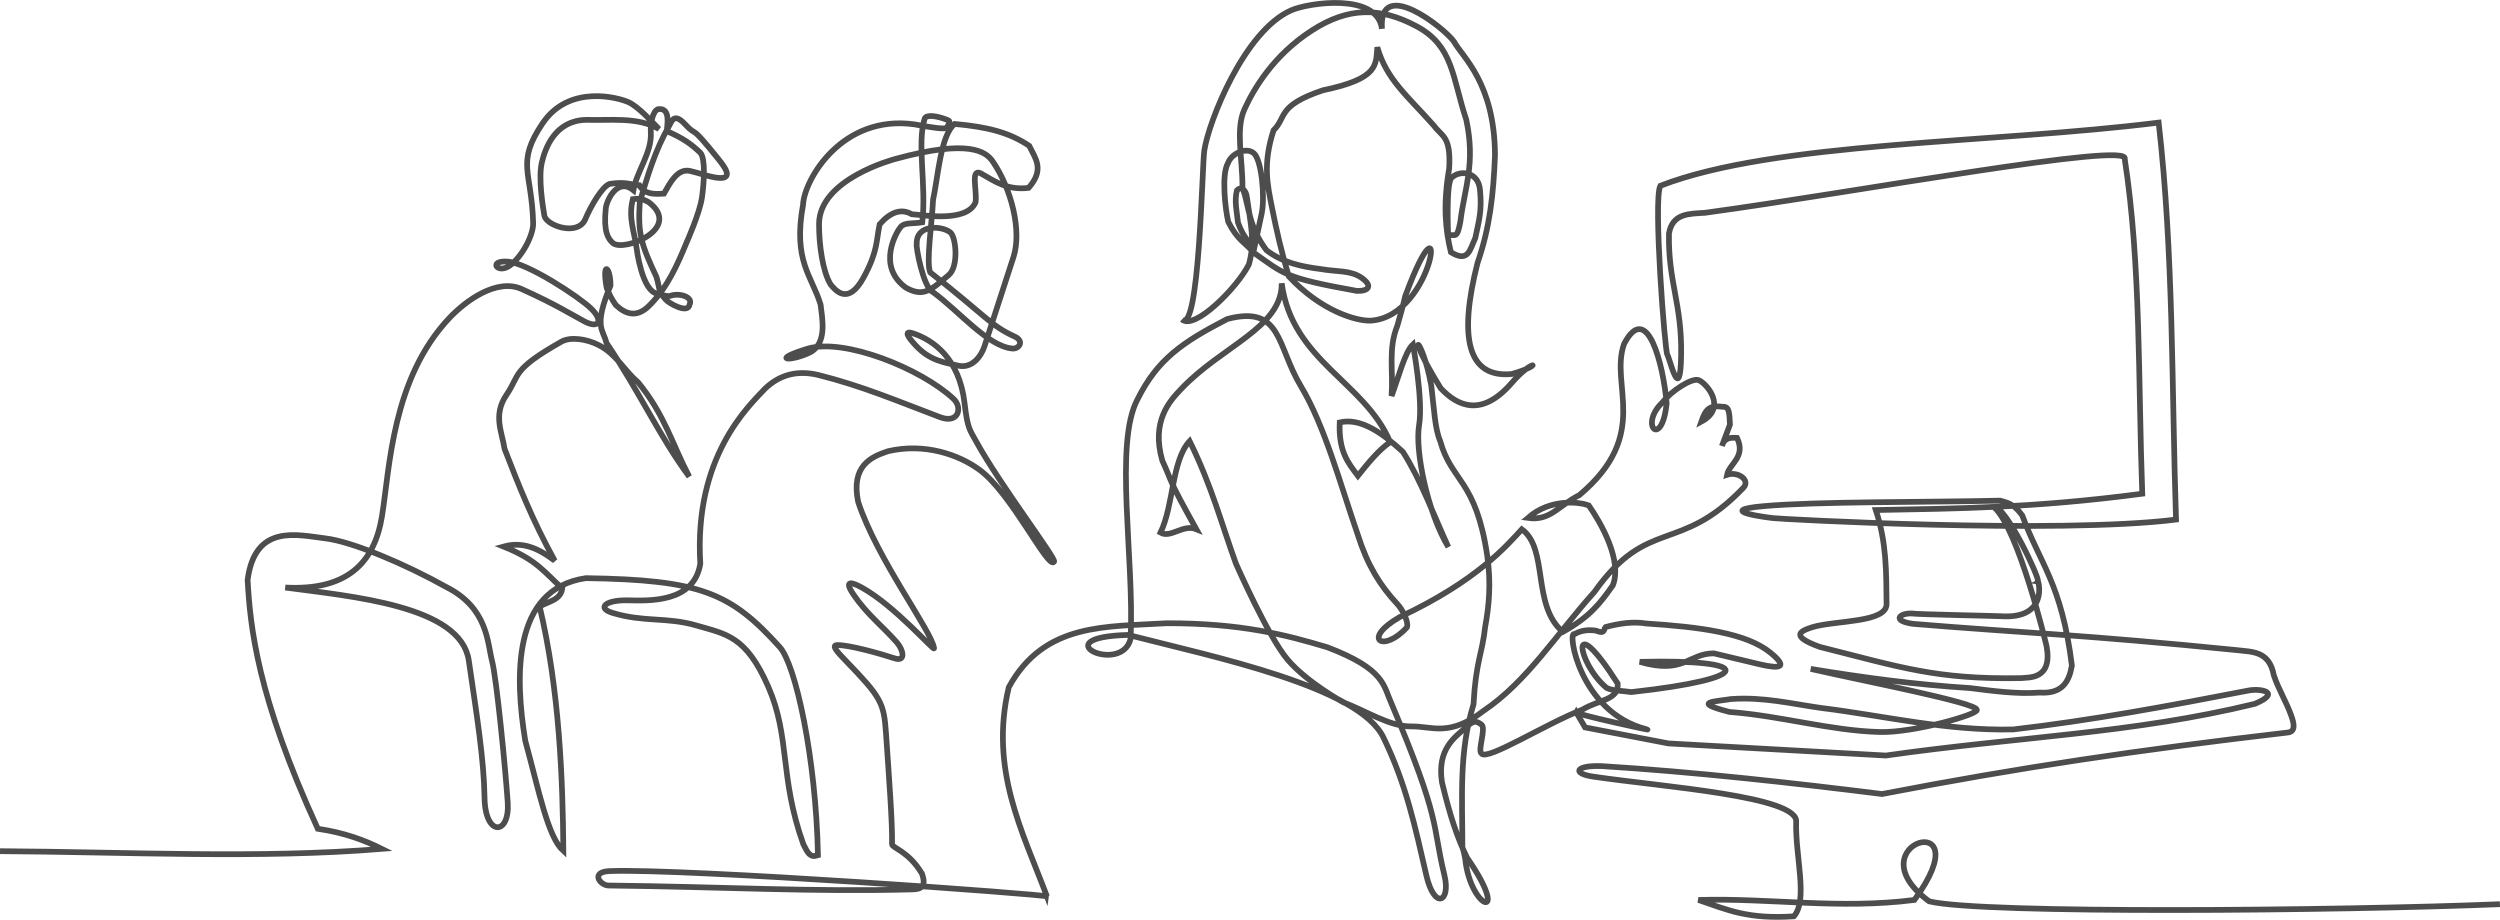
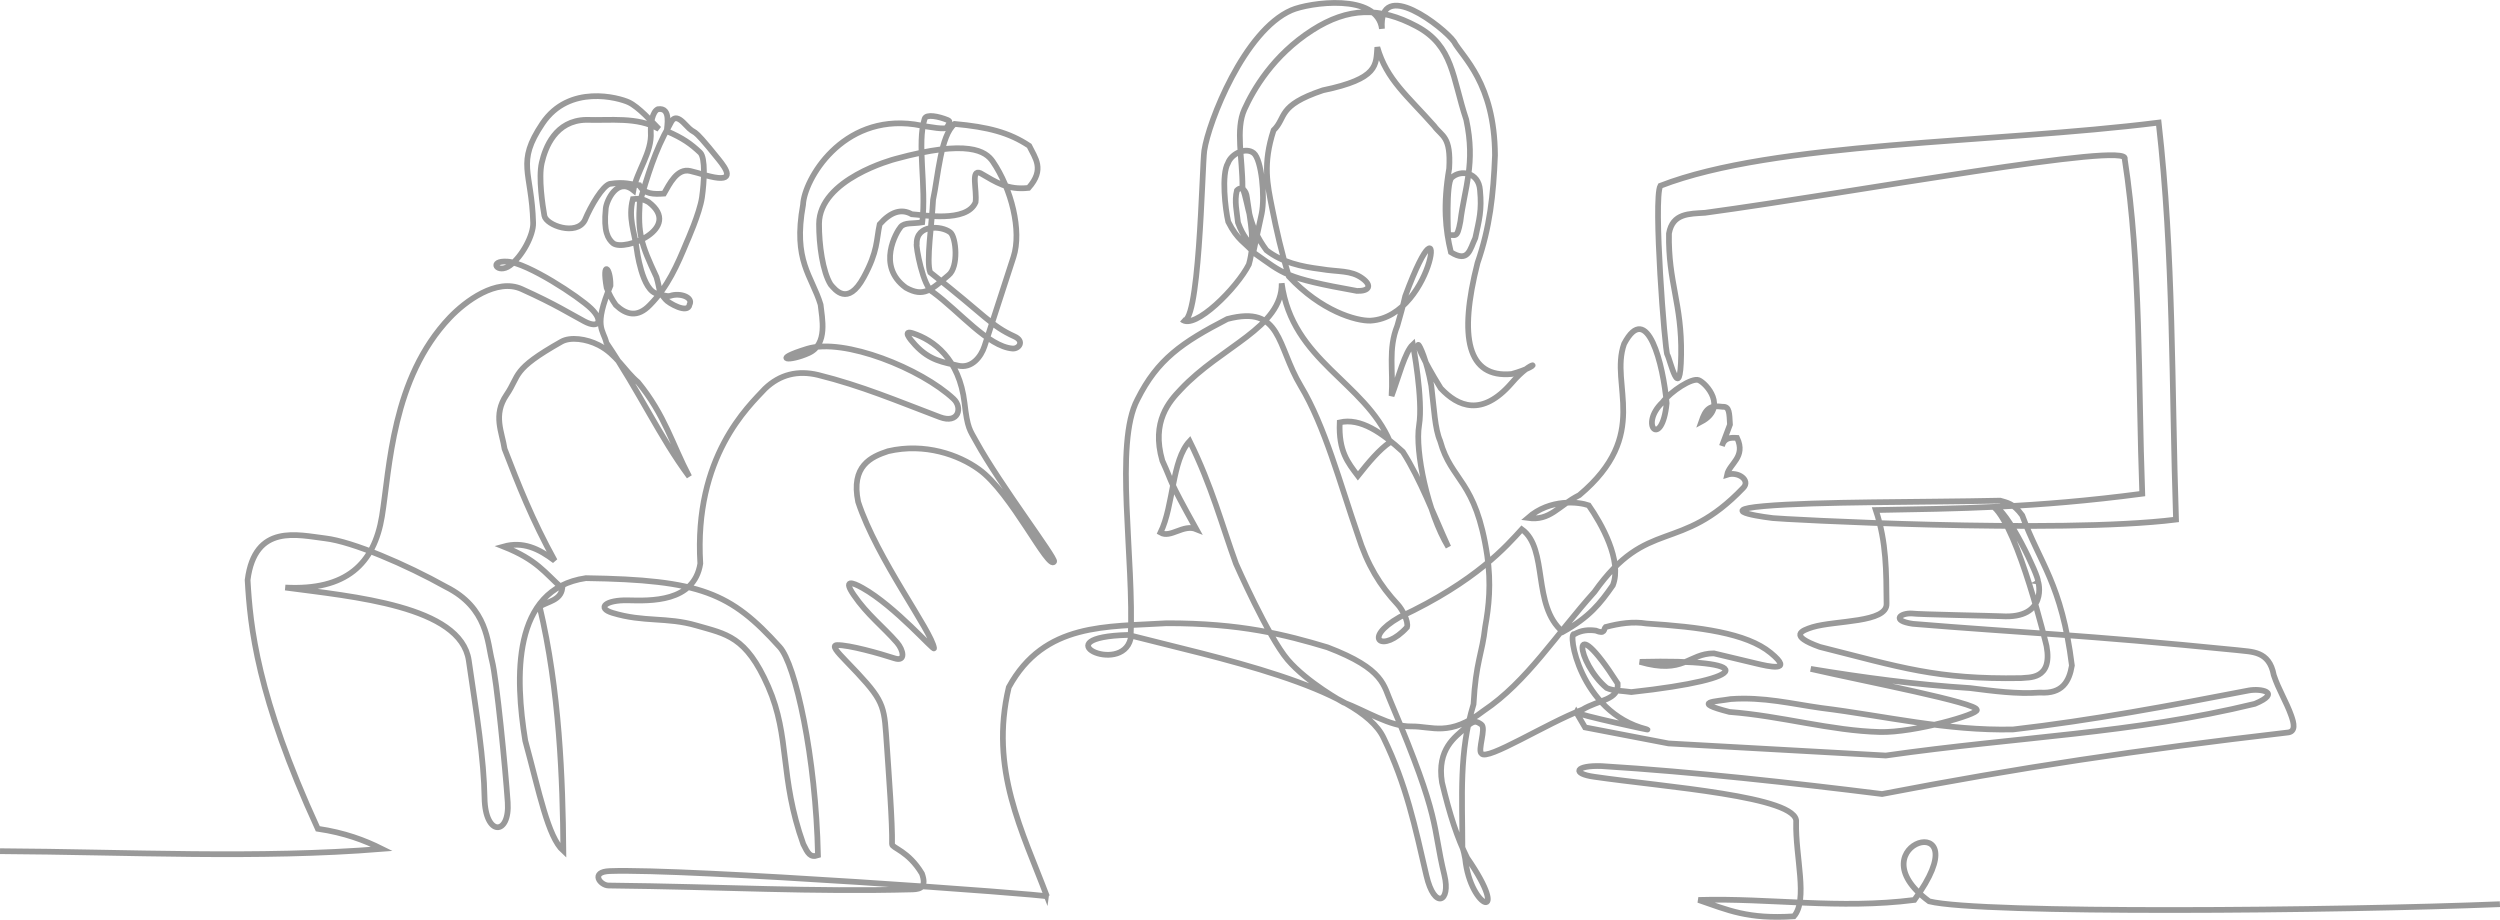
<svg xmlns="http://www.w3.org/2000/svg" width="231.016mm" height="84.991mm" viewBox="0 0 231.016 84.991" version="1.1" id="svg1513">
  <defs id="defs1507" />
  <g id="layer1" transform="translate(107.1924,-7.397214)">
-     <path style="display:inline;fill:none;stroke:#4d4d4d;stroke-width:0.529;stroke-linecap:butt;stroke-linejoin:miter;stroke-miterlimit:4;stroke-dasharray:none;stroke-opacity:1" d="m -107.191,86.052 c 11.819,0.07 23.866,0.71 35.29,-0.211 -1.61,-0.803 -3.445,-1.493 -5.925,-1.861 -5.633,-12.271 -6.245,-18.725 -6.486,-22.989 0.678,-5.248 4.641,-4.147 7.173,-3.846 2.531,0.3 7.476,2.422 11.166,4.486 3.866,1.935 3.816,5.169 4.244,6.818 0.428,1.648 1.242,9.989 1.453,13.082 0.212,3.093 -2.085,3.199 -2.142,-0.409 -0.057,-3.608 -0.72,-7.647 -1.456,-12.692 -0.735,-5.045 -10.711,-5.902 -16.957,-6.74 5.621,0.3 8.217,-2.185 8.936,-6.592 0.718,-4.407 0.911,-12.728 6.272,-18.362 1.417,-1.489 4.319,-3.676 6.64,-2.627 3.182,1.438 4.424,2.259 5.796,2.987 1.372,0.728 1.758,-0.08 0.615,-1.187 -1.143,-1.107 -5.882,-4.213 -7.72,-4.338 -1.837,-0.125 -0.921,1.195 0.217,0.361 1.138,-0.834 2.189,-2.826 2.149,-3.945 -0.13,-4.779 -1.609,-5.5 0.86,-9.176 2.469,-3.676 7.055,-2.387 7.968,-1.963 0.912,0.424 2.13,1.784 2.797,2.468 -1.99,-1.151 -4.512,-0.766 -6.715,-0.844 -2.864,0.05 -3.791,2.571 -4.113,3.966 -0.322,1.395 0.084,4.007 0.24,4.892 0.156,0.885 2.96,1.897 3.736,0.422 0.591,-1.412 1.645,-3.148 2.298,-3.362 1.387,-0.218 1.943,0.05 2.741,0.125 0.458,0.837 1.324,0.837 2.277,0.773 0.511,-0.882 1.213,-2.387 2.435,-2.087 1.221,0.301 1.112,0.335 1.802,0.494 2.45,0.598 1.491,-0.726 0.822,-1.56 -2.891,-3.609 -1.854,-1.905 -3.112,-3.259 -1.018,-1.096 -1.224,-0.281 -1.451,0.115 -1.367,2.39 -2.008,4.684 -2.732,7.08 -0.183,2.935 0.102,3.842 1.543,6.926 0.406,1.395 0.079,1.188 0.853,2.083 0.21,0.282 2.069,1.393 2.207,0.455 0.349,-0.661 -0.875,-1.11 -1.785,-0.801 -0.285,0.097 -0.846,-0.12 -1.14,-0.188 -1.482,-0.15 -1.97,-4.197 -1.97,-4.197 -0.188,-1.488 -0.797,-2.815 -0.348,-4.548 0.39,-0.023 0.695,-0.148 1.453,0.271 3.191,2.409 -2.222,4.617 -3.282,3.8 -0.447,-0.396 -0.901,-1.038 -0.673,-3.221 0.075,-0.717 1.06,-2.889 2.551,-1.675 0.295,-1.724 1.743,-3.51 1.608,-5.369 -0.03,-0.829 0.159,-1.893 0.654,-2.12 1.271,-0.201 0.819,1.638 0.828,2.028 1.516,0.659 2.226,1.177 3.075,1.975 0.513,0.483 0.372,2.751 0.175,4.138 -0.208,1.464 -1.409,4.141 -1.409,4.141 -0.87,2.103 -1.755,4.146 -3.417,5.823 -1.132,1.167 -2.158,0.914 -3.134,-0.002 -0.353,-0.497 -0.637,-1.029 -0.849,-1.597 -0.47,-2.621 0.373,-1.924 0.353,-0.204 -1.601,3.852 -0.663,4.048 -0.377,5.283 3.084,4.569 4.911,8.674 7.654,12.368 -1.604,-3.058 -2.233,-5.664 -4.73,-8.722 -1.273,-1.069 -1.984,-2.585 -3.634,-3.431 -1.152,-0.591 -2.627,-0.78 -3.443,-0.319 -4.657,2.631 -3.805,3.047 -5.08,4.917 -1.275,1.87 -0.405,3.451 -0.177,4.992 1.263,3.264 2.542,6.54 4.637,10.334 -1.484,-1.133 -2.948,-1.807 -4.73,-1.309 3.11,1.239 3.799,2.415 5.425,3.863 -0.151,1.107 -1.312,1.203 -2.091,1.682 1.833,7.692 2.136,15.982 2.192,22.58 -1.43,-1.3 -2.2,-5.335 -3.523,-10.191 -0.935,-5.781 -1.27,-14.018 5.601,-15.014 10.592,0.155 13.389,1.349 17.9,6.353 1.469,1.569 3.362,10.208 3.549,19.256 -0.726,0.247 -0.938,-0.194 -1.354,-1.029 -2.225,-6.231 -1.191,-9.877 -3.245,-14.563 -2.054,-4.685 -3.879,-4.839 -6.629,-5.642 -2.75,-0.804 -4.861,-0.281 -7.759,-1.166 -1.487,-0.454 -0.632,-1.207 1.422,-1.16 2.054,0.047 6.124,0.211 6.692,-3.392 -0.6,-9.893 4.47,-14.543 5.974,-16.161 1.397,-1.338 3.045,-1.716 4.905,-1.274 4.051,1.011 7.28,2.39 11.258,3.896 1.75,0.662 2.11,-0.895 1.268,-1.682 -2.985,-2.79 -10.125,-5.677 -13.522,-4.63 -3.397,1.046 -1.64,1.204 0.141,0.388 1.781,-0.816 1.224,-3.231 1.091,-4.472 -0.813,-2.684 -2.568,-4.013 -1.62,-9.23 0.102,-2.295 3.583,-8.371 10.307,-7.423 1.567,0.291 2.878,0.501 2.989,0.278 0.173,-0.348 0.419,-0.534 0.058,-0.682 -0.822,-0.337 -1.972,-0.573 -2.119,-0.117 -0.729,2.262 0.177,6.202 -0.219,9.573 -0.9,0.149 -1.616,-0.012 -1.99,0.417 -0.374,0.429 -2.276,3.623 0.477,5.622 1.652,0.922 2.329,0.196 3.936,-1.154 0.963,-0.752 0.706,-3.533 0.168,-3.957 -0.811,-0.638 -3.153,-0.762 -3.104,1.049 -0.109,0.14 0.585,4.055 1.5,4.467 2.456,1.801 5.078,5.019 7.348,5.218 0.587,0.051 1.146,-0.681 0.188,-1.116 -2.209,-1.001 -2.596,-1.854 -7.793,-5.925 -0.384,-0.948 0.17,-4.587 0.269,-6.706 0.457,-2.109 0.694,-5.982 1.995,-7.008 3.07,0.282 5.035,0.784 6.889,2.022 0.546,1.135 1.466,2.163 -0.06,3.889 -1.953,0.212 -2.98,-0.517 -4.451,-1.365 -0.919,-0.406 -0.304,1.542 -0.446,2.692 -0.824,1.932 -4.947,1.154 -5.901,1.104 -0.948,-0.54 -1.935,-0.235 -2.961,0.927 -0.323,1.475 -0.145,2.456 -1.479,4.909 -1.476,2.714 -2.657,1.12 -3.052,0.66 -0.737,-1.181 -1.08,-3.701 -1.07,-5.602 0.021,-4.145 6.896,-5.959 7.056,-6.003 6.758,-1.853 8.354,-0.702 8.997,0.238 1.711,2.503 2.702,6.399 1.913,8.826 l -2.678,8.239 c -0.313,0.962 -1.171,2.094 -2.439,1.798 -1.332,-0.311 -2.612,-0.449 -3.96,-1.908 -0.548,-0.593 -1.171,-1.392 -0.224,-1.082 1.908,0.624 4.296,2.336 4.776,6.433 0.28,2.392 0.474,2.465 1.087,3.581 2.203,4.008 7.371,10.772 7.194,11.085 -0.505,0.895 -3.965,-6.413 -6.964,-8.531 -1.837,-1.328 -4.972,-2.465 -8.38,-1.671 -1.576,0.521 -3.451,1.354 -2.766,4.683 1.731,5.268 6.831,11.994 7.015,13.528 0.039,0.327 -3.574,-3.873 -6.614,-5.576 -0.979,-0.548 -1.784,-0.791 -0.813,0.638 1.242,1.827 2.747,2.966 4.002,4.414 0.581,0.67 0.852,1.807 -0.233,1.451 -1.342,-0.44 -4.219,-1.251 -5.31,-1.222 -0.547,0.015 0.049,0.66 0.797,1.435 3.293,3.41 3.534,3.869 3.731,6.748 0.269,3.936 0.6,8.262 0.557,10.213 -0.008,0.362 1.501,0.612 2.764,2.723 0.427,1.199 -0.075,1.432 -0.851,1.457 -9.384,0.248 -17.391,-0.238 -28.11,-0.358 -0.775,-0.009 -1.725,-1.269 0.117,-1.335 7.047,-0.253 40.444,2.159 40.397,2.346 -2.269,-6.024 -5.335,-11.742 -3.529,-19.331 3.288,-6.031 9.098,-5.565 14.59,-5.917 6.803,-0.011 10.962,1.053 14.856,2.225 5.331,2.033 5.173,3.563 5.907,5.175 4.64,10.972 3.736,11.081 4.901,15.883 0.608,2.506 -0.926,3.215 -1.665,0.029 -1.054,-4.547 -1.847,-8.37 -3.942,-12.695 -2.189,-4.751 -15.722,-7.499 -23.606,-9.536 -8.052,0.204 -0.619,3.792 0.216,0.354 0.356,-7.415 -1.551,-18.025 0.636,-22.122 1.846,-3.692 4.098,-5.252 8.295,-7.424 5.062,-1.326 4.56,2.476 6.789,6.181 2.229,3.705 3.635,9.025 5.266,13.732 0.903,2.853 2.058,4.707 3.709,6.479 0.383,0.412 1.01,1.54 0.846,2.089 -2.194,2.429 -4.254,1.106 -0.677,-0.937 7.118,-3.334 9.906,-6.61 11.287,-8.115 2.486,1.796 0.906,7.039 3.791,9.483 2.455,-1.369 3.441,-2.618 4.62,-4.307 0.892,-2.268 -1.073,-5.734 -2.232,-7.389 -0.888,-0.314 -3.544,-0.66 -5.624,1.166 2.081,0.296 2.78,-1.109 4.762,-2.111 6.667,-5.603 2.767,-10.13 4.133,-13.973 2.14,-4.07 3.627,1.928 3.933,5.487 -0.434,4.286 -2.592,2.004 -0.38,-0.089 0.783,-1.036 2.73,-2.296 3.34,-2.049 0.712,0.288 2.693,2.529 0.244,3.838 0.387,-1.131 0.731,-1.556 1.991,-1.374 0.606,-0.036 0.597,0.584 0.656,1.642 l -0.74,1.97 c 0.223,-0.767 0.798,-0.777 1.396,-0.738 0.839,1.777 -0.716,2.379 -0.925,3.406 1.024,-0.338 2.19,0.511 1.497,1.212 -5.888,6.161 -8.821,2.655 -13.755,9.616 -3.498,3.893 -6.253,8.313 -10.226,10.973 -3.187,2.466 -4.769,1.422 -6.711,1.453 -1.943,0.031 -4.225,-1.459 -6.258,-2.22 0,0 -3.346,-1.828 -5.149,-3.943 -1.803,-2.115 -4.776,-8.868 -4.776,-8.868 -1.304,-3.586 -2.238,-7.184 -4.284,-11.33 -1.664,1.784 -1.462,5.928 -2.692,8.453 0.935,0.544 2.099,-0.811 3.308,-0.317 -2.751,-4.952 -2.074,-4.005 -3.139,-6.332 -1.05,-3.625 0.679,-5.507 1.687,-6.566 3.751,-4.017 9.401,-5.716 9.343,-9.824 0.979,7.213 7.663,9.078 10.024,14.674 -1.008,0.692 -1.973,1.847 -2.982,3.118 -0.923,-1.223 -1.791,-2.262 -1.681,-4.937 1.936,-0.452 3.928,0.97 5.835,2.714 1.644,2.568 2.835,5.815 4.201,8.8 -1.91,-3.164 -3.097,-8.883 -2.702,-11.247 0.395,-2.364 -0.57,-7.47 -0.57,-7.47 -0.739,0.688 -1.328,3.036 -1.973,4.76 0.173,-2.355 -0.334,-4.331 0.533,-6.485 0.233,-0.834 0.532,-1.837 0.73,-2.738 4.071,-10.989 2.875,1.907 -3.206,2.264 -1.31,0.044 -4.56,-0.883 -7.55,-4.088 -0.682,-2.243 -1.131,-4.225 -1.553,-6.344 -0.421,-2.12 -0.872,-4.037 0.144,-7.16 1.226,-1.199 0.294,-2.264 4.555,-3.696 5.188,-1.076 4.893,-2.358 5.032,-3.975 0.858,2.998 2.792,4.49 5.247,7.264 0.726,1 1.57,0.923 1.393,3.941 -0.579,3.393 -0.346,5.648 0.16,7.735 1.619,0.994 1.741,-0.225 2.254,-1.317 0.357,-1.702 0.617,-2.512 0.435,-4.422 -0.125,-1.68 -1.813,-1.92 -2.626,-1.146 -0.54,0.514 -0.318,5.334 -0.318,5.334 0.662,-0.167 0.817,0.424 1.132,-1.302 0.383,-3.108 1.419,-5.303 0.54,-9.401 -1.294,-3.879 -1.182,-6.808 -4.592,-8.626 -3.404,-1.815 -6.322,-1.754 -9.617,0.35 -3.648,2.329 -5.475,5.53 -6.293,7.337 -0.833,1.842 -0.167,4.524 -0.176,7.176 0.651,1.914 0.532,3.568 2.213,5.829 1.478,1.144 3.219,1.514 5.007,1.741 1.658,0.288 2.792,0.082 3.855,0.858 0.917,0.669 0.648,1.196 -0.497,1.165 -6.774,-1.211 -6.746,-1.58 -9.515,-3.518 -0.792,-0.947 -1.519,-1.148 -2.379,-2.874 -0.272,-1.154 -0.647,-4.38 -0.02,-5.43 0.316,-0.866 1.652,-1.503 2.376,-0.911 0.724,0.592 1.056,4.02 0.735,5.582 l -0.712,3.305 c -0.492,-0.764 -0.986,-1.115 -1.476,-2.463 -0.103,-0.992 -0.353,-1.984 -0.102,-2.975 0.398,-0.438 0.857,-0.03 0.924,0.634 0.346,2.468 0.777,4.091 0.184,6.2 -1.088,2.163 -5.032,6.115 -6.184,5.085 1.611,1.437 1.857,-14.196 2.062,-15.595 0.386,-2.642 3.689,-11.086 8.051,-12.979 1.639,-0.711 7.948,-1.62 8.366,1.716 -0.331,-4.866 5.749,-0.1 6.655,1.181 0.781,1.433 3.758,3.813 3.791,10.503 -0.145,3.694 -0.481,6.677 -1.613,9.951 -1.756,6.89 -0.928,10.658 3.158,10.266 3.077,-0.859 2.048,-1.577 -0.02,0.846 -2.725,3.131 -4.942,2.173 -6.541,0.469 -3.482,-5.612 -1.722,-5.018 -0.871,-0.241 0.262,2.147 0.332,3.988 0.819,5.106 1.042,3.788 3.301,3.539 4.352,10.611 0.376,2.568 0.151,4.706 -0.192,6.574 -0.268,2.484 -0.868,3.204 -1.075,7.15 -1.363,4.47 -1.028,8.452 -1.03,13.216 0.12,0.352 0.197,0.704 0.259,1.055 0.493,4.787 4.341,5.95 0.175,-0.086 -0.909,-1.835 -1.599,-3.957 -2.318,-6.963 -0.495,-3.116 1.273,-4.216 2.117,-5.006 0.844,-0.79 1.038,-0.668 1.517,-0.349 0.479,0.319 -0.374,2.428 0.02,2.69 0.495,0.71 6.021,-2.802 9.319,-4.058 1.533,-0.929 3.387,-0.878 3.262,-2.416 -4.582,-7.169 -3.763,-1.866 -1.02,0.411 0.58,0.278 1.445,0.259 2.285,0.381 11.376,-1.243 11.579,-3.068 0.779,-2.792 4.11,1.191 4.454,-0.775 6.843,-0.786 0,0 2.956,0.711 3.943,0.943 0.987,0.232 3.565,0.87 1.314,-0.984 -2.251,-1.855 -6.598,-2.395 -11.49,-2.716 -1.257,-0.205 -2.517,-0.007 -3.776,0.326 -0.191,0.198 -0.01,0.696 -0.903,0.328 -0.656,-0.087 -1.312,-0.048 -1.97,0.327 -0.688,-0.357 0.453,7.213 6.644,8.787 1.085,0.276 -6.591,-1.379 -6.482,-1.567 l 0.818,1.399 7.715,1.482 20.077,1.117 c 12.291,-1.752 22.804,-2.026 34.102,-4.778 2.529,-1.061 0.528,-1.445 -0.574,-1.232 -7.34,1.42 -14.505,2.762 -21.755,3.599 -6.181,0.144 -11.843,-1.252 -17.729,-1.981 -2.737,-0.381 -5.331,-1.046 -8.372,-0.826 -1.382,0.244 -3.765,0.252 -0.123,1.19 4.767,0.361 9.36,1.741 13.911,1.855 3.152,0.08 9.148,-1.648 8.949,-2.047 0.054,-0.647 -10.214,-2.608 -15.348,-3.785 4.937,0.813 9.696,1.455 14.735,1.773 2.147,0.272 4.294,0.567 6.443,0.414 2.073,0.137 2.706,-1.018 2.956,-2.501 -0.953,-7.601 -2.945,-9.383 -4.59,-13.875 -0.83,-1.139 -1.417,-1.163 -2.041,-1.359 -7.275,0.161 -16.904,0.073 -21.825,0.506 -4.921,0.433 0.813,1.106 0.813,1.106 0.533,0.084 26.368,1.501 37.264,0.138 -0.406,-12.228 -0.212,-24.453 -1.603,-36.684 -15.383,1.931 -35.497,1.745 -46.048,5.839 -0.668,1.239 0.419,15.294 0.645,15.61 0.226,0.316 1.205,4.77 1.277,7.94e-4 0.072,-4.769 -1.204,-6.665 -1.125,-11.203 0.33,-1.892 1.888,-1.816 3.339,-1.913 13.864,-1.886 39.456,-6.641 38.776,-4.968 1.503,9.708 1.237,20.521 1.62,30.928 -9.951,1.318 -17.145,1.371 -24.624,1.508 1.002,2.995 0.964,5.709 0.996,8.646 0.078,1.787 -4.708,1.534 -6.836,2.173 -1.033,0.33 -2.232,0.784 0.666,1.829 7.424,1.869 10.77,3.026 18.601,2.884 0.63,-0.092 2.942,0.214 2.353,-2.959 0,0 -2.564,-10.805 -4.868,-12.86 1.125,-0.086 4.278,6.669 4.059,6.852 0.093,0.009 0.957,3.524 -3.368,3.248 -0.483,-0.031 -7.845,-0.171 -8.241,-0.251 -1.072,-0.073 -1.994,0.648 0.054,0.953 9.996,0.829 15.596,0.991 29.962,2.431 1.358,0.173 2.974,0.033 3.399,2.309 0.44,1.328 1.158,2.455 1.612,3.735 0.242,0.681 0.473,1.527 -0.382,1.576 -13.81,1.608 -24.774,3.234 -37.426,5.676 -8.123,-1.014 -17.427,-2.052 -25.901,-2.579 -2.461,-0.092 -2.81,0.696 -0.697,0.986 6.313,0.928 18.953,1.805 18.658,4.19 -0.081,3.184 1.12,7.188 -0.208,8.706 -4.267,0.276 -6.076,-0.575 -8.822,-1.514 6.652,-0.193 12.996,0.887 19.957,2.65e-4 6.482,-8.853 -5.882,-5.198 1.366,0.128 4.795,1.188 37.958,0.864 52.74,0.264" id="path1021" />
+     <path style="display:inline;fill:none;stroke:#999;stroke-width:0.529;stroke-linecap:butt;stroke-linejoin:miter;stroke-miterlimit:4;stroke-dasharray:none;stroke-opacity:1" d="m -107.191,86.052 c 11.819,0.07 23.866,0.71 35.29,-0.211 -1.61,-0.803 -3.445,-1.493 -5.925,-1.861 -5.633,-12.271 -6.245,-18.725 -6.486,-22.989 0.678,-5.248 4.641,-4.147 7.173,-3.846 2.531,0.3 7.476,2.422 11.166,4.486 3.866,1.935 3.816,5.169 4.244,6.818 0.428,1.648 1.242,9.989 1.453,13.082 0.212,3.093 -2.085,3.199 -2.142,-0.409 -0.057,-3.608 -0.72,-7.647 -1.456,-12.692 -0.735,-5.045 -10.711,-5.902 -16.957,-6.74 5.621,0.3 8.217,-2.185 8.936,-6.592 0.718,-4.407 0.911,-12.728 6.272,-18.362 1.417,-1.489 4.319,-3.676 6.64,-2.627 3.182,1.438 4.424,2.259 5.796,2.987 1.372,0.728 1.758,-0.08 0.615,-1.187 -1.143,-1.107 -5.882,-4.213 -7.72,-4.338 -1.837,-0.125 -0.921,1.195 0.217,0.361 1.138,-0.834 2.189,-2.826 2.149,-3.945 -0.13,-4.779 -1.609,-5.5 0.86,-9.176 2.469,-3.676 7.055,-2.387 7.968,-1.963 0.912,0.424 2.13,1.784 2.797,2.468 -1.99,-1.151 -4.512,-0.766 -6.715,-0.844 -2.864,0.05 -3.791,2.571 -4.113,3.966 -0.322,1.395 0.084,4.007 0.24,4.892 0.156,0.885 2.96,1.897 3.736,0.422 0.591,-1.412 1.645,-3.148 2.298,-3.362 1.387,-0.218 1.943,0.05 2.741,0.125 0.458,0.837 1.324,0.837 2.277,0.773 0.511,-0.882 1.213,-2.387 2.435,-2.087 1.221,0.301 1.112,0.335 1.802,0.494 2.45,0.598 1.491,-0.726 0.822,-1.56 -2.891,-3.609 -1.854,-1.905 -3.112,-3.259 -1.018,-1.096 -1.224,-0.281 -1.451,0.115 -1.367,2.39 -2.008,4.684 -2.732,7.08 -0.183,2.935 0.102,3.842 1.543,6.926 0.406,1.395 0.079,1.188 0.853,2.083 0.21,0.282 2.069,1.393 2.207,0.455 0.349,-0.661 -0.875,-1.11 -1.785,-0.801 -0.285,0.097 -0.846,-0.12 -1.14,-0.188 -1.482,-0.15 -1.97,-4.197 -1.97,-4.197 -0.188,-1.488 -0.797,-2.815 -0.348,-4.548 0.39,-0.023 0.695,-0.148 1.453,0.271 3.191,2.409 -2.222,4.617 -3.282,3.8 -0.447,-0.396 -0.901,-1.038 -0.673,-3.221 0.075,-0.717 1.06,-2.889 2.551,-1.675 0.295,-1.724 1.743,-3.51 1.608,-5.369 -0.03,-0.829 0.159,-1.893 0.654,-2.12 1.271,-0.201 0.819,1.638 0.828,2.028 1.516,0.659 2.226,1.177 3.075,1.975 0.513,0.483 0.372,2.751 0.175,4.138 -0.208,1.464 -1.409,4.141 -1.409,4.141 -0.87,2.103 -1.755,4.146 -3.417,5.823 -1.132,1.167 -2.158,0.914 -3.134,-0.002 -0.353,-0.497 -0.637,-1.029 -0.849,-1.597 -0.47,-2.621 0.373,-1.924 0.353,-0.204 -1.601,3.852 -0.663,4.048 -0.377,5.283 3.084,4.569 4.911,8.674 7.654,12.368 -1.604,-3.058 -2.233,-5.664 -4.73,-8.722 -1.273,-1.069 -1.984,-2.585 -3.634,-3.431 -1.152,-0.591 -2.627,-0.78 -3.443,-0.319 -4.657,2.631 -3.805,3.047 -5.08,4.917 -1.275,1.87 -0.405,3.451 -0.177,4.992 1.263,3.264 2.542,6.54 4.637,10.334 -1.484,-1.133 -2.948,-1.807 -4.73,-1.309 3.11,1.239 3.799,2.415 5.425,3.863 -0.151,1.107 -1.312,1.203 -2.091,1.682 1.833,7.692 2.136,15.982 2.192,22.58 -1.43,-1.3 -2.2,-5.335 -3.523,-10.191 -0.935,-5.781 -1.27,-14.018 5.601,-15.014 10.592,0.155 13.389,1.349 17.9,6.353 1.469,1.569 3.362,10.208 3.549,19.256 -0.726,0.247 -0.938,-0.194 -1.354,-1.029 -2.225,-6.231 -1.191,-9.877 -3.245,-14.563 -2.054,-4.685 -3.879,-4.839 -6.629,-5.642 -2.75,-0.804 -4.861,-0.281 -7.759,-1.166 -1.487,-0.454 -0.632,-1.207 1.422,-1.16 2.054,0.047 6.124,0.211 6.692,-3.392 -0.6,-9.893 4.47,-14.543 5.974,-16.161 1.397,-1.338 3.045,-1.716 4.905,-1.274 4.051,1.011 7.28,2.39 11.258,3.896 1.75,0.662 2.11,-0.895 1.268,-1.682 -2.985,-2.79 -10.125,-5.677 -13.522,-4.63 -3.397,1.046 -1.64,1.204 0.141,0.388 1.781,-0.816 1.224,-3.231 1.091,-4.472 -0.813,-2.684 -2.568,-4.013 -1.62,-9.23 0.102,-2.295 3.583,-8.371 10.307,-7.423 1.567,0.291 2.878,0.501 2.989,0.278 0.173,-0.348 0.419,-0.534 0.058,-0.682 -0.822,-0.337 -1.972,-0.573 -2.119,-0.117 -0.729,2.262 0.177,6.202 -0.219,9.573 -0.9,0.149 -1.616,-0.012 -1.99,0.417 -0.374,0.429 -2.276,3.623 0.477,5.622 1.652,0.922 2.329,0.196 3.936,-1.154 0.963,-0.752 0.706,-3.533 0.168,-3.957 -0.811,-0.638 -3.153,-0.762 -3.104,1.049 -0.109,0.14 0.585,4.055 1.5,4.467 2.456,1.801 5.078,5.019 7.348,5.218 0.587,0.051 1.146,-0.681 0.188,-1.116 -2.209,-1.001 -2.596,-1.854 -7.793,-5.925 -0.384,-0.948 0.17,-4.587 0.269,-6.706 0.457,-2.109 0.694,-5.982 1.995,-7.008 3.07,0.282 5.035,0.784 6.889,2.022 0.546,1.135 1.466,2.163 -0.06,3.889 -1.953,0.212 -2.98,-0.517 -4.451,-1.365 -0.919,-0.406 -0.304,1.542 -0.446,2.692 -0.824,1.932 -4.947,1.154 -5.901,1.104 -0.948,-0.54 -1.935,-0.235 -2.961,0.927 -0.323,1.475 -0.145,2.456 -1.479,4.909 -1.476,2.714 -2.657,1.12 -3.052,0.66 -0.737,-1.181 -1.08,-3.701 -1.07,-5.602 0.021,-4.145 6.896,-5.959 7.056,-6.003 6.758,-1.853 8.354,-0.702 8.997,0.238 1.711,2.503 2.702,6.399 1.913,8.826 l -2.678,8.239 c -0.313,0.962 -1.171,2.094 -2.439,1.798 -1.332,-0.311 -2.612,-0.449 -3.96,-1.908 -0.548,-0.593 -1.171,-1.392 -0.224,-1.082 1.908,0.624 4.296,2.336 4.776,6.433 0.28,2.392 0.474,2.465 1.087,3.581 2.203,4.008 7.371,10.772 7.194,11.085 -0.505,0.895 -3.965,-6.413 -6.964,-8.531 -1.837,-1.328 -4.972,-2.465 -8.38,-1.671 -1.576,0.521 -3.451,1.354 -2.766,4.683 1.731,5.268 6.831,11.994 7.015,13.528 0.039,0.327 -3.574,-3.873 -6.614,-5.576 -0.979,-0.548 -1.784,-0.791 -0.813,0.638 1.242,1.827 2.747,2.966 4.002,4.414 0.581,0.67 0.852,1.807 -0.233,1.451 -1.342,-0.44 -4.219,-1.251 -5.31,-1.222 -0.547,0.015 0.049,0.66 0.797,1.435 3.293,3.41 3.534,3.869 3.731,6.748 0.269,3.936 0.6,8.262 0.557,10.213 -0.008,0.362 1.501,0.612 2.764,2.723 0.427,1.199 -0.075,1.432 -0.851,1.457 -9.384,0.248 -17.391,-0.238 -28.11,-0.358 -0.775,-0.009 -1.725,-1.269 0.117,-1.335 7.047,-0.253 40.444,2.159 40.397,2.346 -2.269,-6.024 -5.335,-11.742 -3.529,-19.331 3.288,-6.031 9.098,-5.565 14.59,-5.917 6.803,-0.011 10.962,1.053 14.856,2.225 5.331,2.033 5.173,3.563 5.907,5.175 4.64,10.972 3.736,11.081 4.901,15.883 0.608,2.506 -0.926,3.215 -1.665,0.029 -1.054,-4.547 -1.847,-8.37 -3.942,-12.695 -2.189,-4.751 -15.722,-7.499 -23.606,-9.536 -8.052,0.204 -0.619,3.792 0.216,0.354 0.356,-7.415 -1.551,-18.025 0.636,-22.122 1.846,-3.692 4.098,-5.252 8.295,-7.424 5.062,-1.326 4.56,2.476 6.789,6.181 2.229,3.705 3.635,9.025 5.266,13.732 0.903,2.853 2.058,4.707 3.709,6.479 0.383,0.412 1.01,1.54 0.846,2.089 -2.194,2.429 -4.254,1.106 -0.677,-0.937 7.118,-3.334 9.906,-6.61 11.287,-8.115 2.486,1.796 0.906,7.039 3.791,9.483 2.455,-1.369 3.441,-2.618 4.62,-4.307 0.892,-2.268 -1.073,-5.734 -2.232,-7.389 -0.888,-0.314 -3.544,-0.66 -5.624,1.166 2.081,0.296 2.78,-1.109 4.762,-2.111 6.667,-5.603 2.767,-10.13 4.133,-13.973 2.14,-4.07 3.627,1.928 3.933,5.487 -0.434,4.286 -2.592,2.004 -0.38,-0.089 0.783,-1.036 2.73,-2.296 3.34,-2.049 0.712,0.288 2.693,2.529 0.244,3.838 0.387,-1.131 0.731,-1.556 1.991,-1.374 0.606,-0.036 0.597,0.584 0.656,1.642 l -0.74,1.97 c 0.223,-0.767 0.798,-0.777 1.396,-0.738 0.839,1.777 -0.716,2.379 -0.925,3.406 1.024,-0.338 2.19,0.511 1.497,1.212 -5.888,6.161 -8.821,2.655 -13.755,9.616 -3.498,3.893 -6.253,8.313 -10.226,10.973 -3.187,2.466 -4.769,1.422 -6.711,1.453 -1.943,0.031 -4.225,-1.459 -6.258,-2.22 0,0 -3.346,-1.828 -5.149,-3.943 -1.803,-2.115 -4.776,-8.868 -4.776,-8.868 -1.304,-3.586 -2.238,-7.184 -4.284,-11.33 -1.664,1.784 -1.462,5.928 -2.692,8.453 0.935,0.544 2.099,-0.811 3.308,-0.317 -2.751,-4.952 -2.074,-4.005 -3.139,-6.332 -1.05,-3.625 0.679,-5.507 1.687,-6.566 3.751,-4.017 9.401,-5.716 9.343,-9.824 0.979,7.213 7.663,9.078 10.024,14.674 -1.008,0.692 -1.973,1.847 -2.982,3.118 -0.923,-1.223 -1.791,-2.262 -1.681,-4.937 1.936,-0.452 3.928,0.97 5.835,2.714 1.644,2.568 2.835,5.815 4.201,8.8 -1.91,-3.164 -3.097,-8.883 -2.702,-11.247 0.395,-2.364 -0.57,-7.47 -0.57,-7.47 -0.739,0.688 -1.328,3.036 -1.973,4.76 0.173,-2.355 -0.334,-4.331 0.533,-6.485 0.233,-0.834 0.532,-1.837 0.73,-2.738 4.071,-10.989 2.875,1.907 -3.206,2.264 -1.31,0.044 -4.56,-0.883 -7.55,-4.088 -0.682,-2.243 -1.131,-4.225 -1.553,-6.344 -0.421,-2.12 -0.872,-4.037 0.144,-7.16 1.226,-1.199 0.294,-2.264 4.555,-3.696 5.188,-1.076 4.893,-2.358 5.032,-3.975 0.858,2.998 2.792,4.49 5.247,7.264 0.726,1 1.57,0.923 1.393,3.941 -0.579,3.393 -0.346,5.648 0.16,7.735 1.619,0.994 1.741,-0.225 2.254,-1.317 0.357,-1.702 0.617,-2.512 0.435,-4.422 -0.125,-1.68 -1.813,-1.92 -2.626,-1.146 -0.54,0.514 -0.318,5.334 -0.318,5.334 0.662,-0.167 0.817,0.424 1.132,-1.302 0.383,-3.108 1.419,-5.303 0.54,-9.401 -1.294,-3.879 -1.182,-6.808 -4.592,-8.626 -3.404,-1.815 -6.322,-1.754 -9.617,0.35 -3.648,2.329 -5.475,5.53 -6.293,7.337 -0.833,1.842 -0.167,4.524 -0.176,7.176 0.651,1.914 0.532,3.568 2.213,5.829 1.478,1.144 3.219,1.514 5.007,1.741 1.658,0.288 2.792,0.082 3.855,0.858 0.917,0.669 0.648,1.196 -0.497,1.165 -6.774,-1.211 -6.746,-1.58 -9.515,-3.518 -0.792,-0.947 -1.519,-1.148 -2.379,-2.874 -0.272,-1.154 -0.647,-4.38 -0.02,-5.43 0.316,-0.866 1.652,-1.503 2.376,-0.911 0.724,0.592 1.056,4.02 0.735,5.582 l -0.712,3.305 c -0.492,-0.764 -0.986,-1.115 -1.476,-2.463 -0.103,-0.992 -0.353,-1.984 -0.102,-2.975 0.398,-0.438 0.857,-0.03 0.924,0.634 0.346,2.468 0.777,4.091 0.184,6.2 -1.088,2.163 -5.032,6.115 -6.184,5.085 1.611,1.437 1.857,-14.196 2.062,-15.595 0.386,-2.642 3.689,-11.086 8.051,-12.979 1.639,-0.711 7.948,-1.62 8.366,1.716 -0.331,-4.866 5.749,-0.1 6.655,1.181 0.781,1.433 3.758,3.813 3.791,10.503 -0.145,3.694 -0.481,6.677 -1.613,9.951 -1.756,6.89 -0.928,10.658 3.158,10.266 3.077,-0.859 2.048,-1.577 -0.02,0.846 -2.725,3.131 -4.942,2.173 -6.541,0.469 -3.482,-5.612 -1.722,-5.018 -0.871,-0.241 0.262,2.147 0.332,3.988 0.819,5.106 1.042,3.788 3.301,3.539 4.352,10.611 0.376,2.568 0.151,4.706 -0.192,6.574 -0.268,2.484 -0.868,3.204 -1.075,7.15 -1.363,4.47 -1.028,8.452 -1.03,13.216 0.12,0.352 0.197,0.704 0.259,1.055 0.493,4.787 4.341,5.95 0.175,-0.086 -0.909,-1.835 -1.599,-3.957 -2.318,-6.963 -0.495,-3.116 1.273,-4.216 2.117,-5.006 0.844,-0.79 1.038,-0.668 1.517,-0.349 0.479,0.319 -0.374,2.428 0.02,2.69 0.495,0.71 6.021,-2.802 9.319,-4.058 1.533,-0.929 3.387,-0.878 3.262,-2.416 -4.582,-7.169 -3.763,-1.866 -1.02,0.411 0.58,0.278 1.445,0.259 2.285,0.381 11.376,-1.243 11.579,-3.068 0.779,-2.792 4.11,1.191 4.454,-0.775 6.843,-0.786 0,0 2.956,0.711 3.943,0.943 0.987,0.232 3.565,0.87 1.314,-0.984 -2.251,-1.855 -6.598,-2.395 -11.49,-2.716 -1.257,-0.205 -2.517,-0.007 -3.776,0.326 -0.191,0.198 -0.01,0.696 -0.903,0.328 -0.656,-0.087 -1.312,-0.048 -1.97,0.327 -0.688,-0.357 0.453,7.213 6.644,8.787 1.085,0.276 -6.591,-1.379 -6.482,-1.567 l 0.818,1.399 7.715,1.482 20.077,1.117 c 12.291,-1.752 22.804,-2.026 34.102,-4.778 2.529,-1.061 0.528,-1.445 -0.574,-1.232 -7.34,1.42 -14.505,2.762 -21.755,3.599 -6.181,0.144 -11.843,-1.252 -17.729,-1.981 -2.737,-0.381 -5.331,-1.046 -8.372,-0.826 -1.382,0.244 -3.765,0.252 -0.123,1.19 4.767,0.361 9.36,1.741 13.911,1.855 3.152,0.08 9.148,-1.648 8.949,-2.047 0.054,-0.647 -10.214,-2.608 -15.348,-3.785 4.937,0.813 9.696,1.455 14.735,1.773 2.147,0.272 4.294,0.567 6.443,0.414 2.073,0.137 2.706,-1.018 2.956,-2.501 -0.953,-7.601 -2.945,-9.383 -4.59,-13.875 -0.83,-1.139 -1.417,-1.163 -2.041,-1.359 -7.275,0.161 -16.904,0.073 -21.825,0.506 -4.921,0.433 0.813,1.106 0.813,1.106 0.533,0.084 26.368,1.501 37.264,0.138 -0.406,-12.228 -0.212,-24.453 -1.603,-36.684 -15.383,1.931 -35.497,1.745 -46.048,5.839 -0.668,1.239 0.419,15.294 0.645,15.61 0.226,0.316 1.205,4.77 1.277,7.94e-4 0.072,-4.769 -1.204,-6.665 -1.125,-11.203 0.33,-1.892 1.888,-1.816 3.339,-1.913 13.864,-1.886 39.456,-6.641 38.776,-4.968 1.503,9.708 1.237,20.521 1.62,30.928 -9.951,1.318 -17.145,1.371 -24.624,1.508 1.002,2.995 0.964,5.709 0.996,8.646 0.078,1.787 -4.708,1.534 -6.836,2.173 -1.033,0.33 -2.232,0.784 0.666,1.829 7.424,1.869 10.77,3.026 18.601,2.884 0.63,-0.092 2.942,0.214 2.353,-2.959 0,0 -2.564,-10.805 -4.868,-12.86 1.125,-0.086 4.278,6.669 4.059,6.852 0.093,0.009 0.957,3.524 -3.368,3.248 -0.483,-0.031 -7.845,-0.171 -8.241,-0.251 -1.072,-0.073 -1.994,0.648 0.054,0.953 9.996,0.829 15.596,0.991 29.962,2.431 1.358,0.173 2.974,0.033 3.399,2.309 0.44,1.328 1.158,2.455 1.612,3.735 0.242,0.681 0.473,1.527 -0.382,1.576 -13.81,1.608 -24.774,3.234 -37.426,5.676 -8.123,-1.014 -17.427,-2.052 -25.901,-2.579 -2.461,-0.092 -2.81,0.696 -0.697,0.986 6.313,0.928 18.953,1.805 18.658,4.19 -0.081,3.184 1.12,7.188 -0.208,8.706 -4.267,0.276 -6.076,-0.575 -8.822,-1.514 6.652,-0.193 12.996,0.887 19.957,2.65e-4 6.482,-8.853 -5.882,-5.198 1.366,0.128 4.795,1.188 37.958,0.864 52.74,0.264" id="path1021" />
  </g>
</svg>
